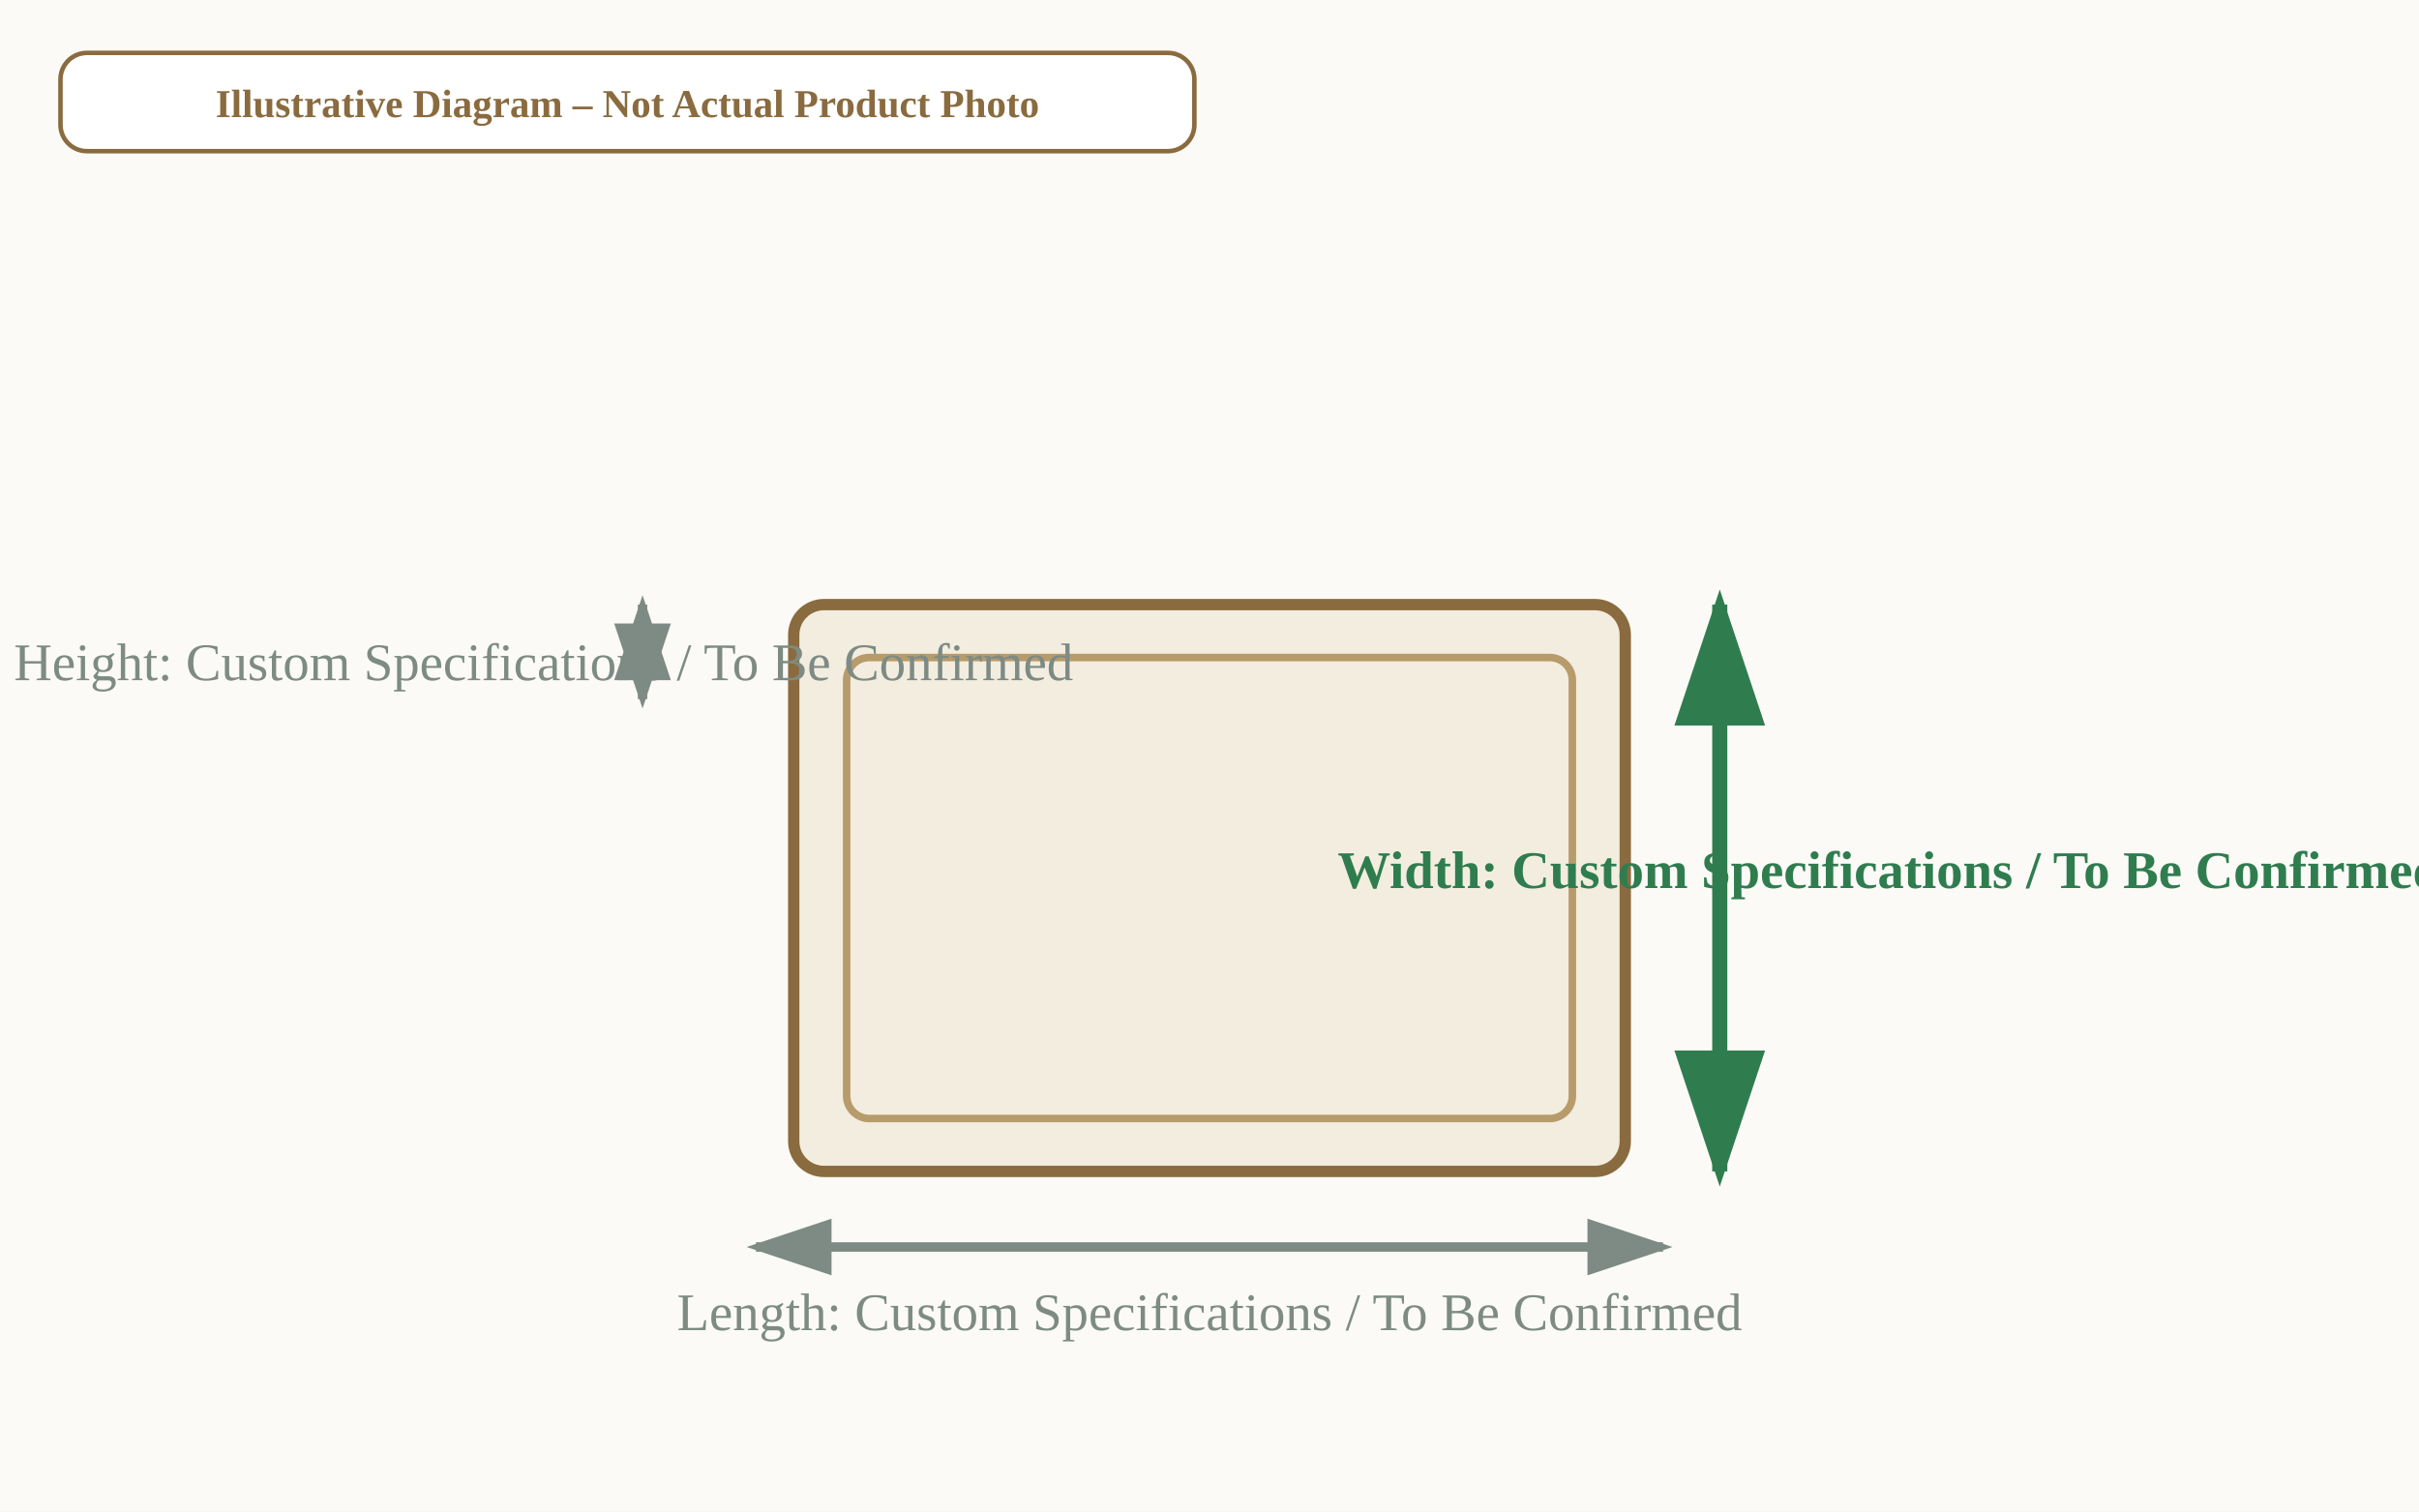
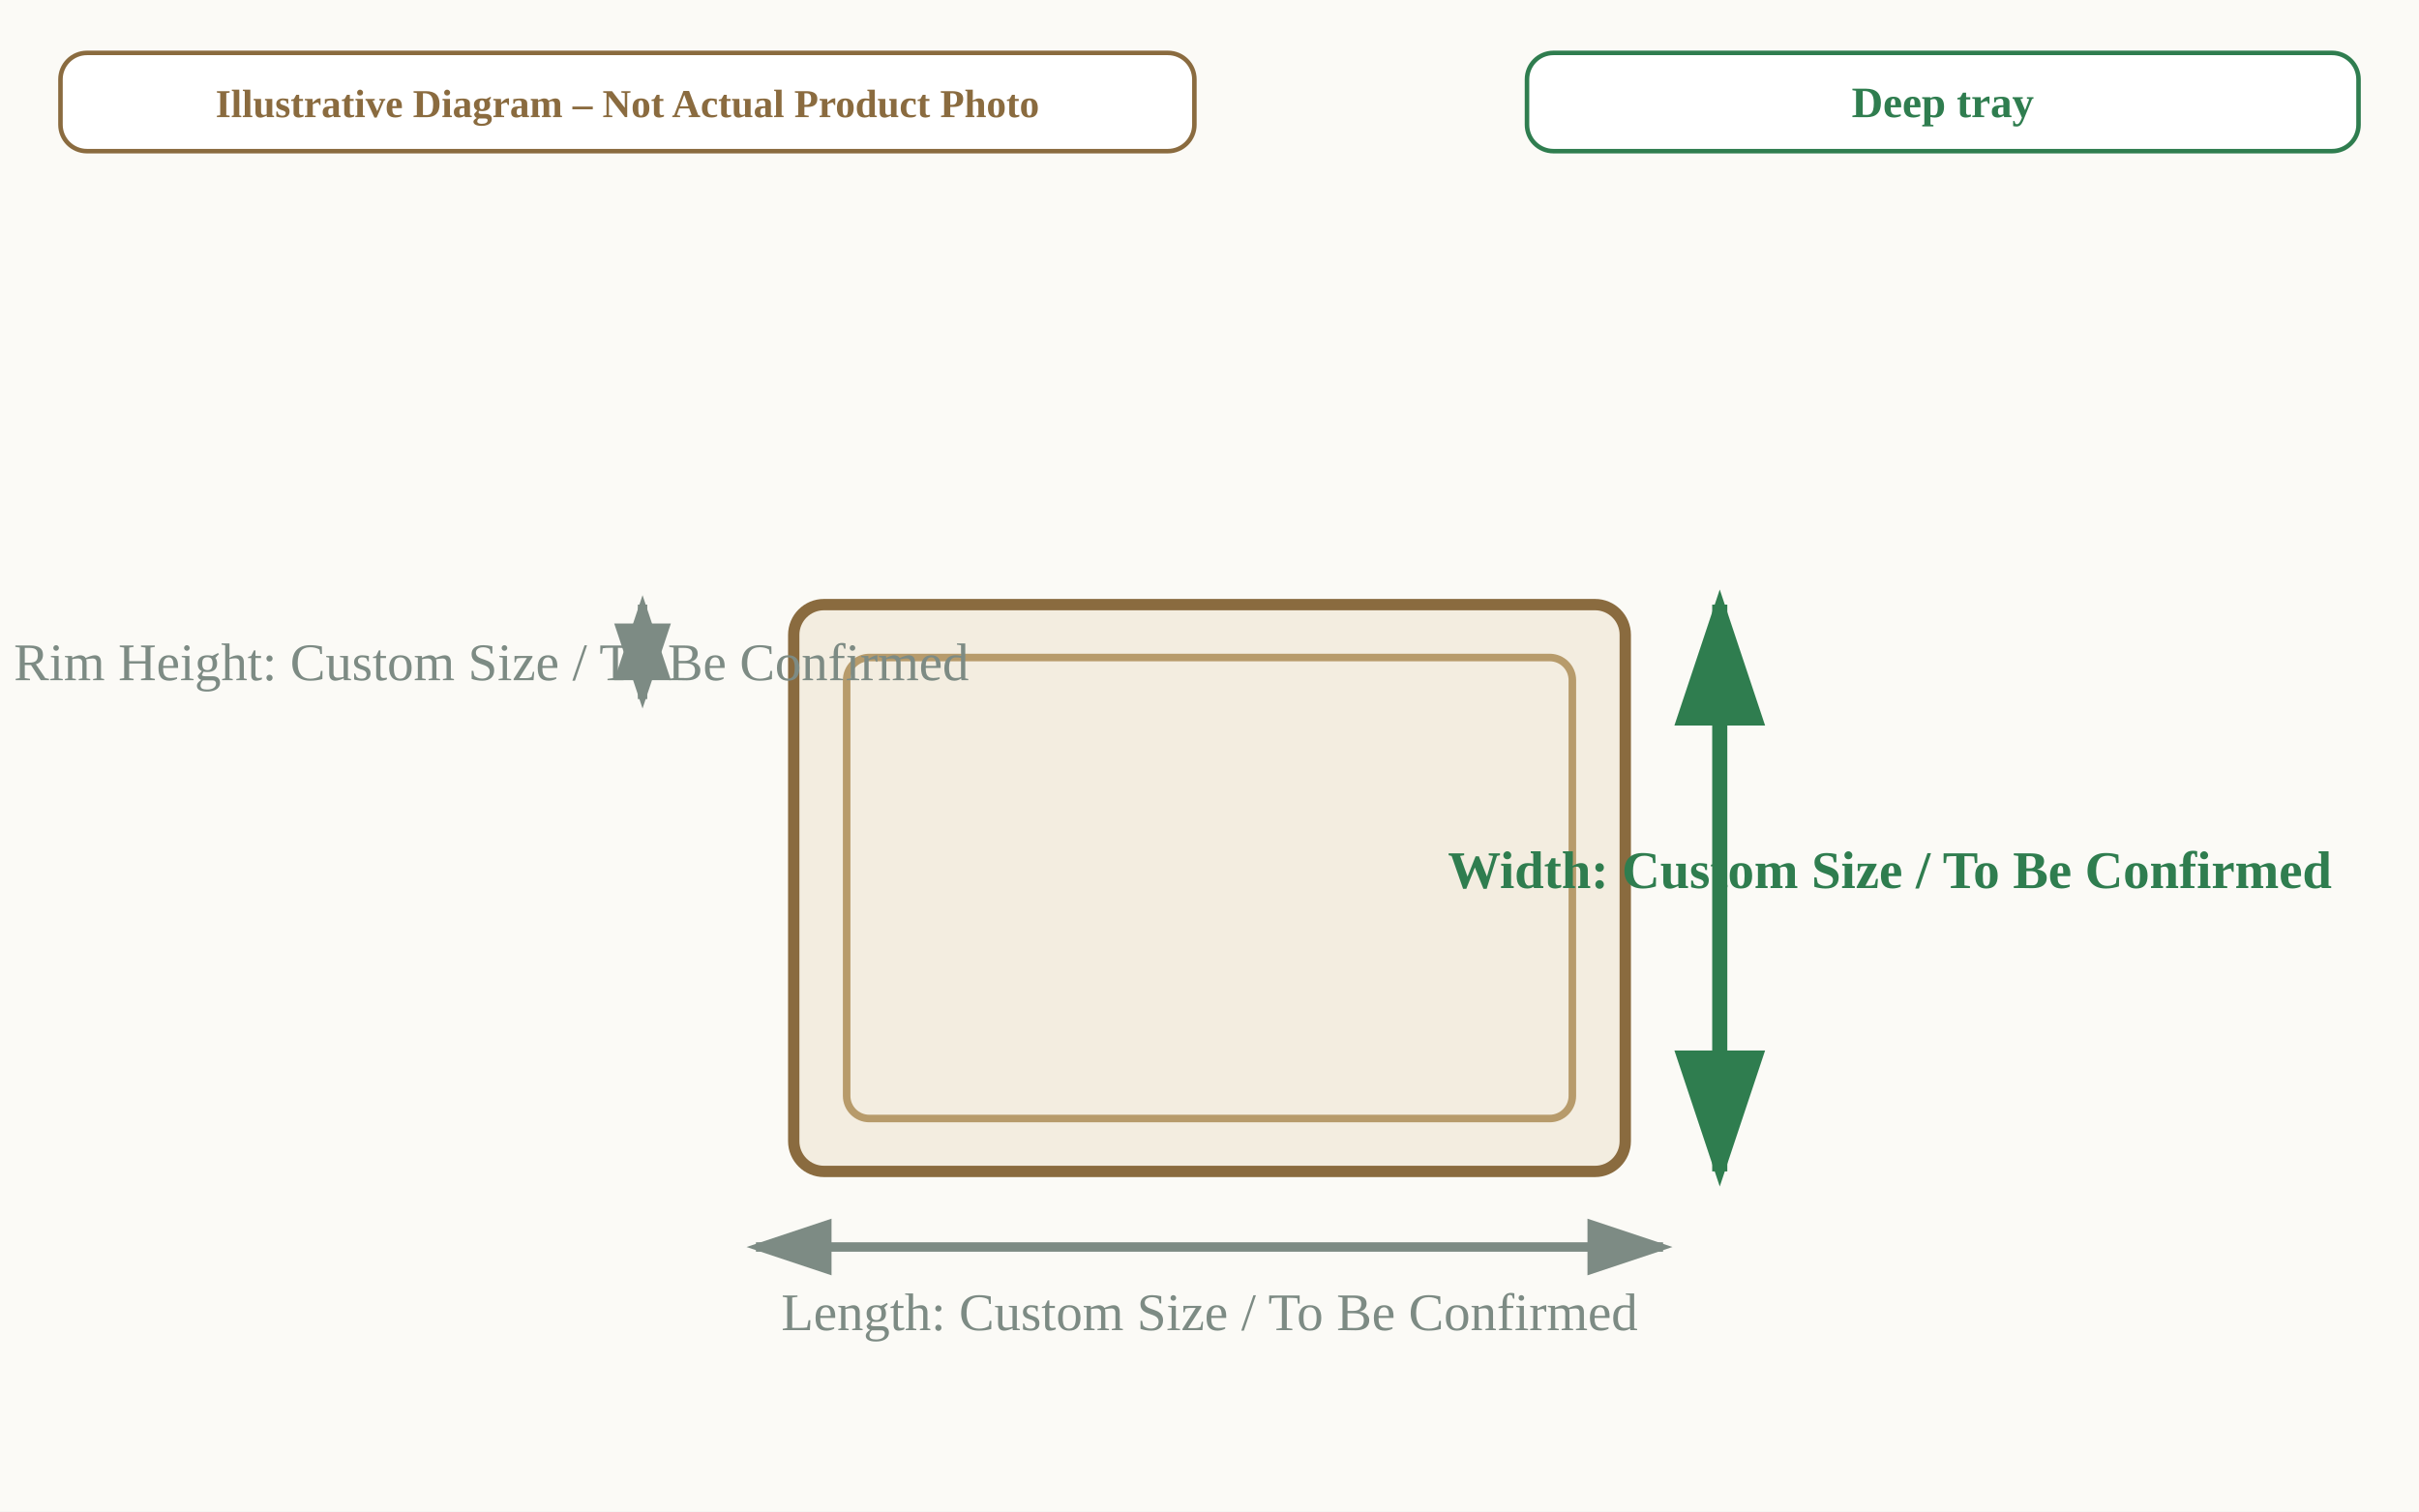
<svg xmlns="http://www.w3.org/2000/svg" viewBox="0 0 640 400" width="100%" style="max-width:620px" role="img" aria-label="dimension diagram with arrows">
  <defs>
    <marker id="arw-F06-1-g" markerWidth="10" markerHeight="10" refX="8" refY="3" orient="auto-start-reverse" markerUnits="strokeWidth">
      <path d="M0,0 L0,6 L9,3 z" fill="#2f7d4f" />
    </marker>
    <marker id="arw-F06-1-a" markerWidth="10" markerHeight="10" refX="8" refY="3" orient="auto-start-reverse" markerUnits="strokeWidth">
      <path d="M0,0 L0,6 L9,3 z" fill="#7d8b84" />
    </marker>
  </defs>
  <rect width="640" height="400" fill="#fbfaf6" />
  <rect x="16" y="14" width="300" height="26" rx="7" fill="#fff" stroke="#8a6b3f" stroke-width="1.2" />
  <text x="166" y="31" text-anchor="middle" font-size="10.5" font-weight="700" fill="#8a6b3f">Illustrative Diagram – Not Actual Product Photo</text>
+   <rect x="404" y="14" width="220" height="26" rx="7" fill="#fff" stroke="#2f7d4f" stroke-width="1.2" />
+   <text x="514" y="31" text-anchor="middle" font-size="11.5" font-weight="700" fill="#2f7d4f">Deep tray</text>
  <rect x="210" y="160" width="220" height="150" rx="8" fill="#f3ede0" stroke="#8a6b3f" stroke-width="3" />
  <rect x="224" y="174" width="192" height="122" rx="6" fill="none" stroke="#b79b6b" stroke-width="2" />
  <line x1="200" y1="330" x2="440" y2="330" stroke="#7d8b84" stroke-width="2.5" marker-start="url(#arw-F06-1-a)" marker-end="url(#arw-F06-1-a)" />
-   <text x="320" y="352" text-anchor="middle" font-size="14" font-weight="500" fill="#7d8b84">Length: Custom Specifications / To Be Confirmed</text>
+   <text x="320" y="352" text-anchor="middle" font-size="14" font-weight="500" fill="#7d8b84">Length: Custom Size / To Be Confirmed</text>
  <line x1="455" y1="160" x2="455" y2="310" stroke="#2f7d4f" stroke-width="4" marker-start="url(#arw-F06-1-g)" marker-end="url(#arw-F06-1-g)" />
-   <text x="500" y="235" text-anchor="middle" font-size="14" font-weight="700" fill="#2f7d4f">Width: Custom Specifications / To Be Confirmed</text>
+   <text x="500" y="235" text-anchor="middle" font-size="14" font-weight="700" fill="#2f7d4f">Width: Custom Size / To Be Confirmed</text>
  <line x1="170" y1="160" x2="170" y2="185" stroke="#7d8b84" stroke-width="2.5" marker-start="url(#arw-F06-1-a)" marker-end="url(#arw-F06-1-a)" />
-   <text x="130" y="180" text-anchor="middle" font-size="14" font-weight="500" fill="#7d8b84">Rim Height: Custom Specifications / To Be Confirmed</text>
+   <text x="130" y="180" text-anchor="middle" font-size="14" font-weight="500" fill="#7d8b84">Rim Height: Custom Size / To Be Confirmed</text>
</svg>
